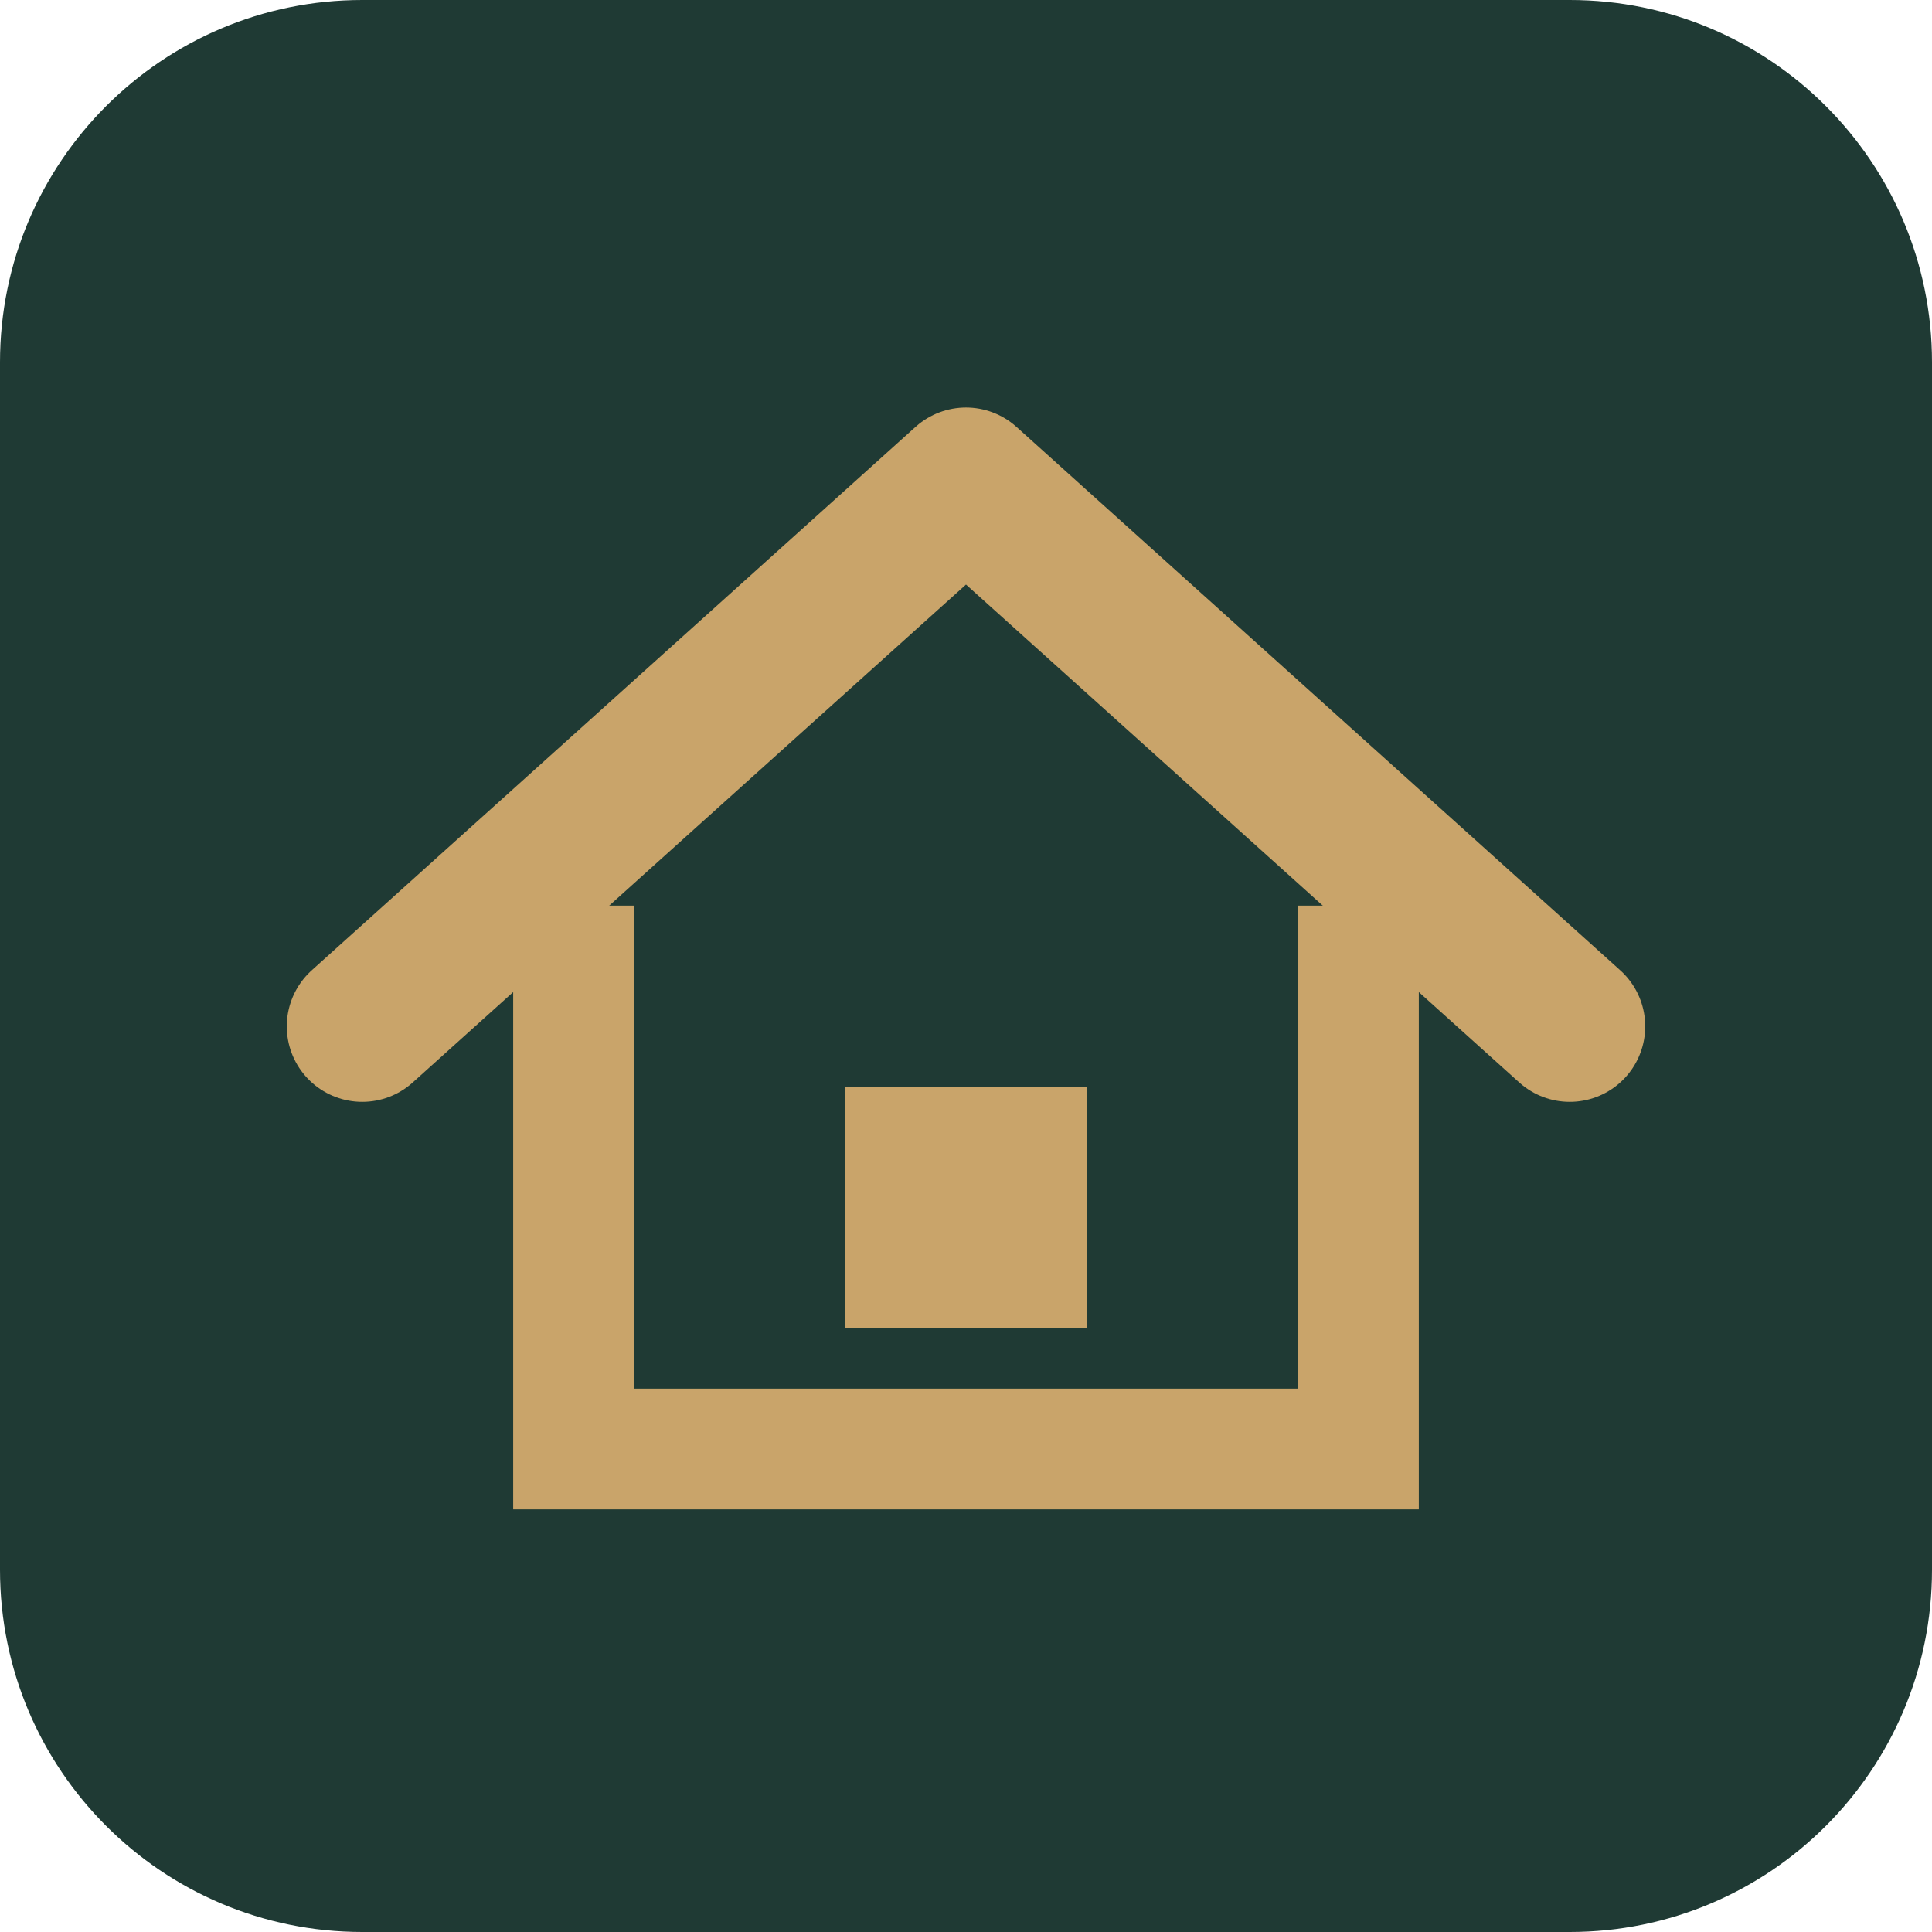
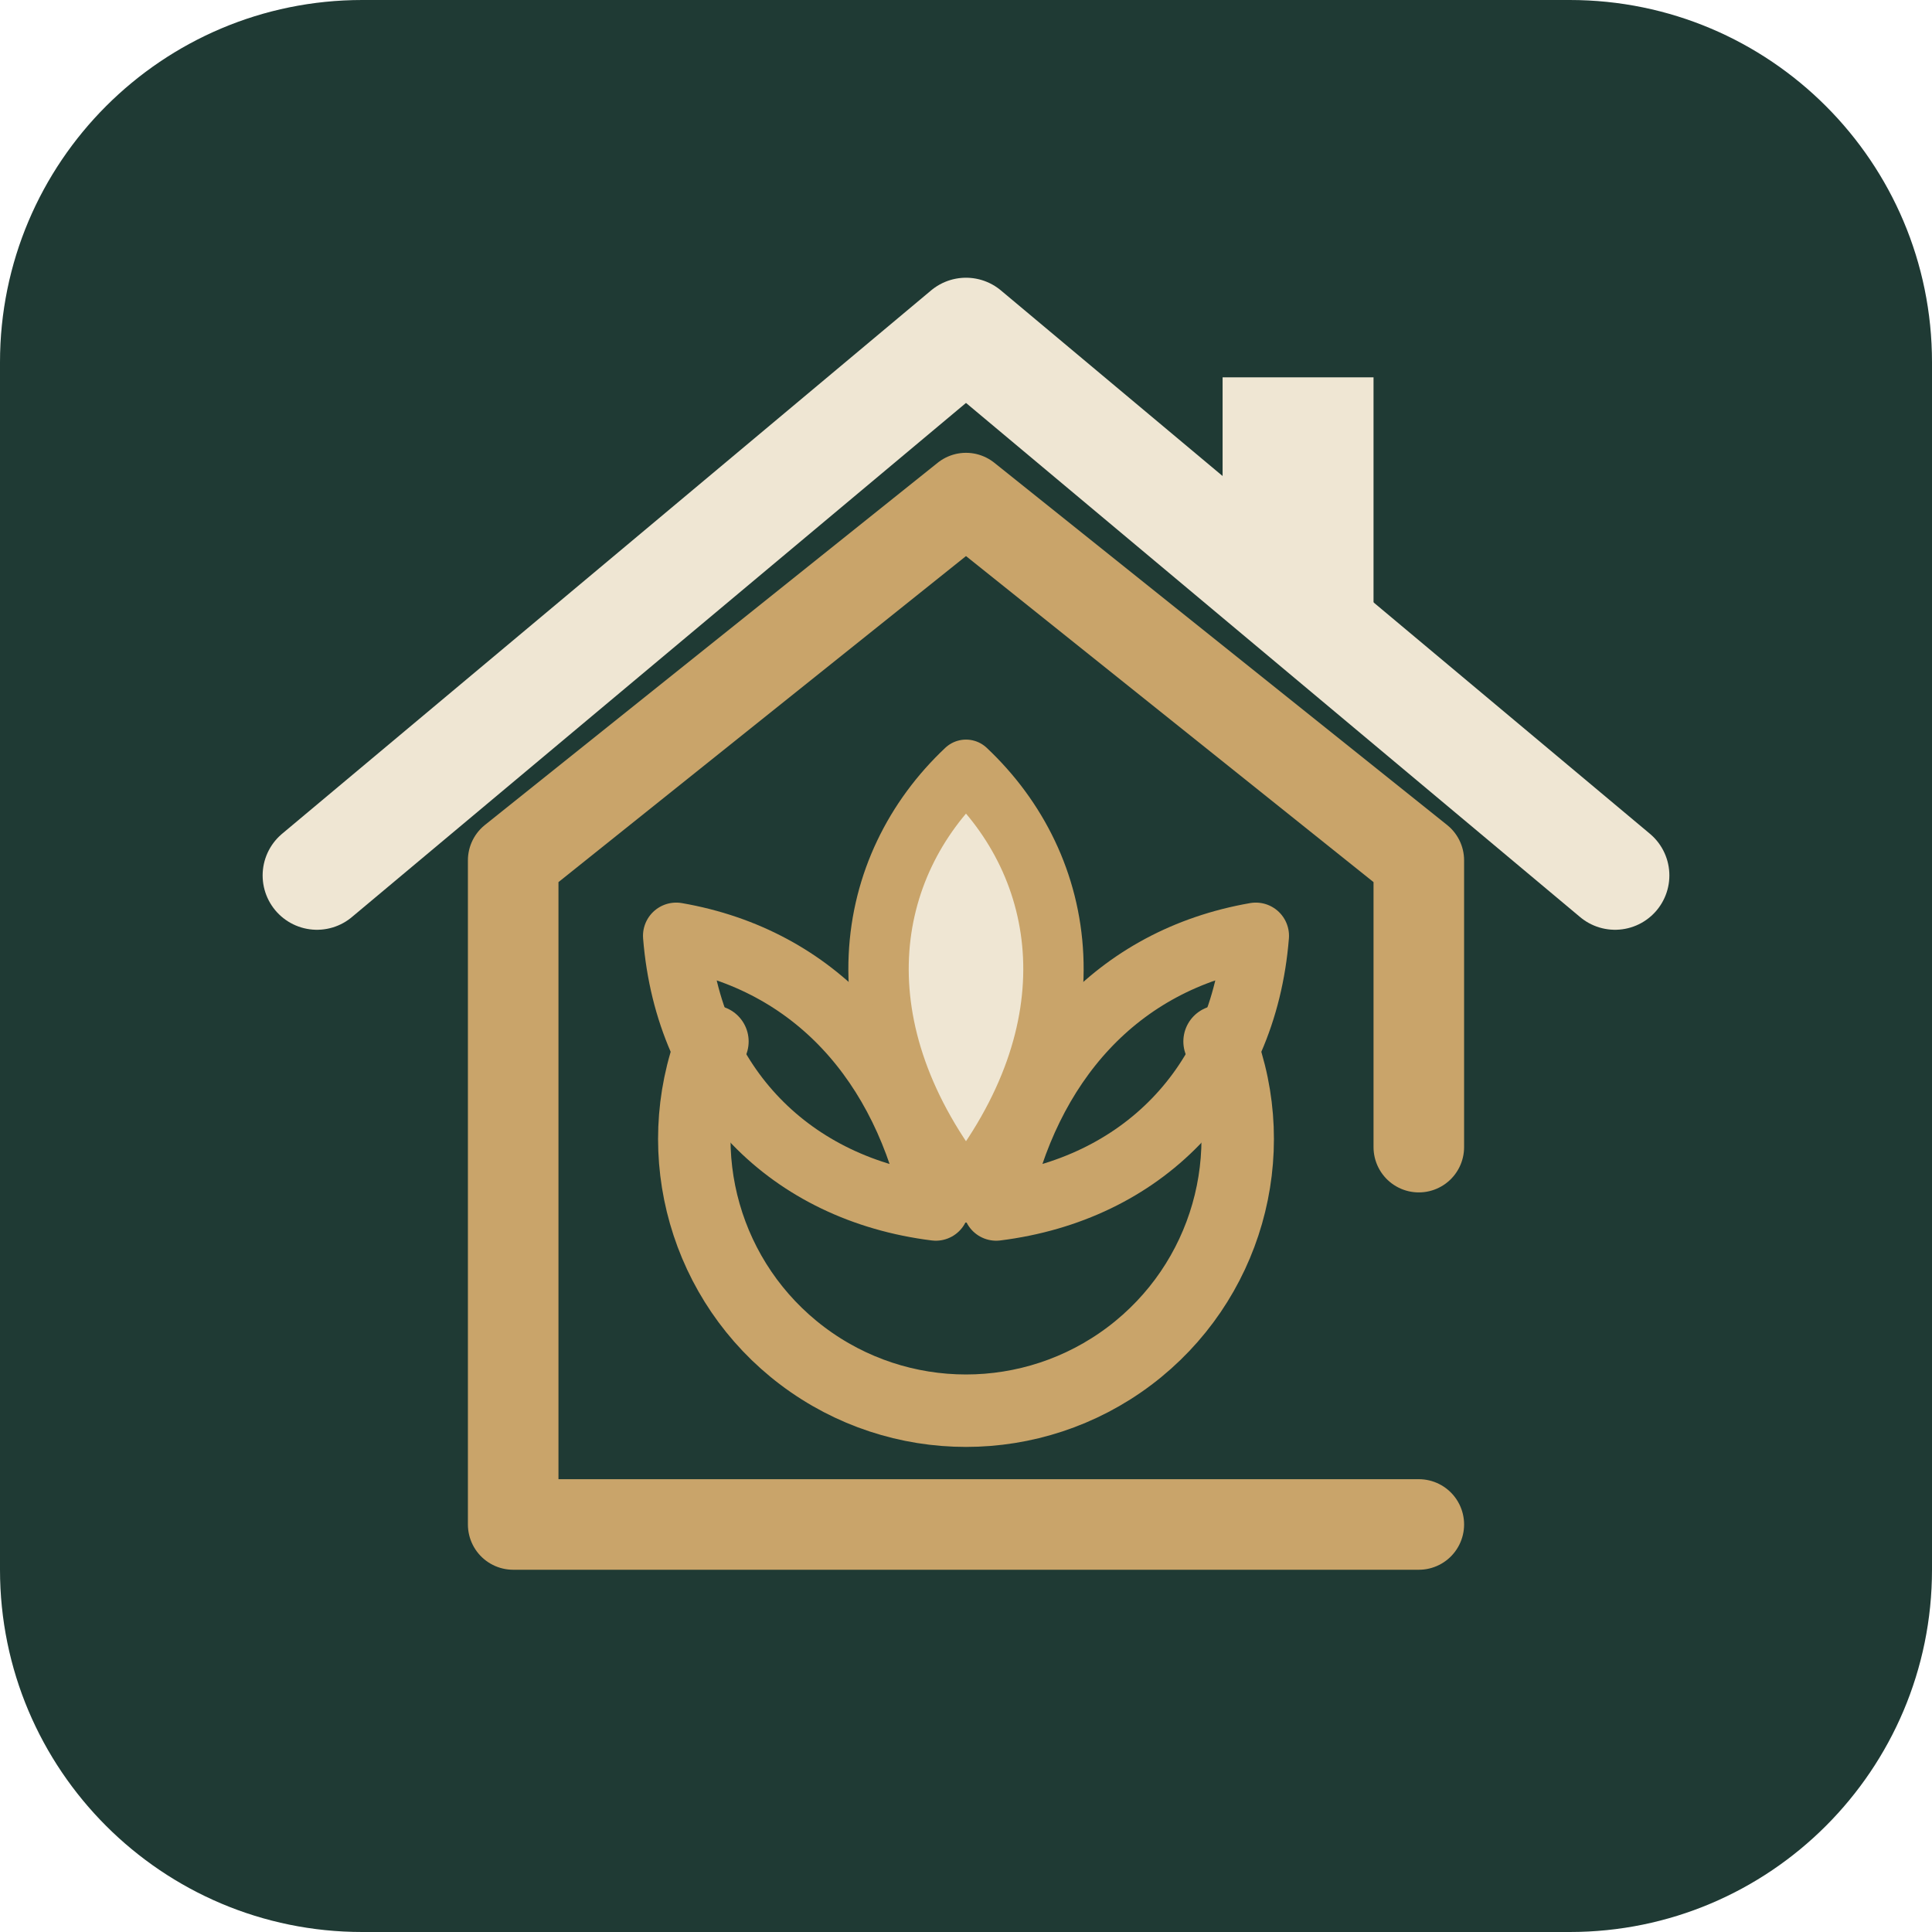
<svg xmlns="http://www.w3.org/2000/svg" viewBox="0 0 64 64">
  <rect width="64" height="64" rx="12" fill="#1f3a34" />
-   <path d="M12 34 32 16l20 18" fill="none" stroke="#c9a46a" stroke-width="5" stroke-linecap="round" stroke-linejoin="round" />
-   <path d="M19 30v18h26V30" fill="none" stroke="#c9a46a" stroke-width="4" />
-   <rect x="28" y="36" width="8" height="8" fill="#c9a46a" />
+   <g transform="translate(8 7)">
+     <path d="M2.5 22 24 4l21.5 18" fill="none" stroke="#efe6d3" stroke-width="3.6" stroke-linecap="round" stroke-linejoin="round" />
+     <path d="M32.5 11V5.5h5V15z" fill="#efe6d3" />
+     <g fill="none" stroke="#c9a46a" stroke-linejoin="round" stroke-linecap="round">
+       <path d="M39 43.5H9V21.5L24 9.5l15 12V31" stroke-width="3" />
+       <path d="M24 18.5c3.4 3.2 4.3 8.6 0 14-4.3-5.4-3.4-10.8 0-14z" stroke-width="2" fill="#efe6d3" />
+       <path d="M23 33c-4.8-.6-8.2-4-8.6-9 4.6.8 7.6 4.2 8.6 9zM25 33c4.8-.6 8.2-4 8.6-9-4.6.8-7.6 4.2-8.6 9z" stroke-width="2.2" />
+       <path d="M15.6 27.5a9 9 0 1 0 16.8 0" stroke-width="2.4" />
+     </g>
+   </g>
</svg>
